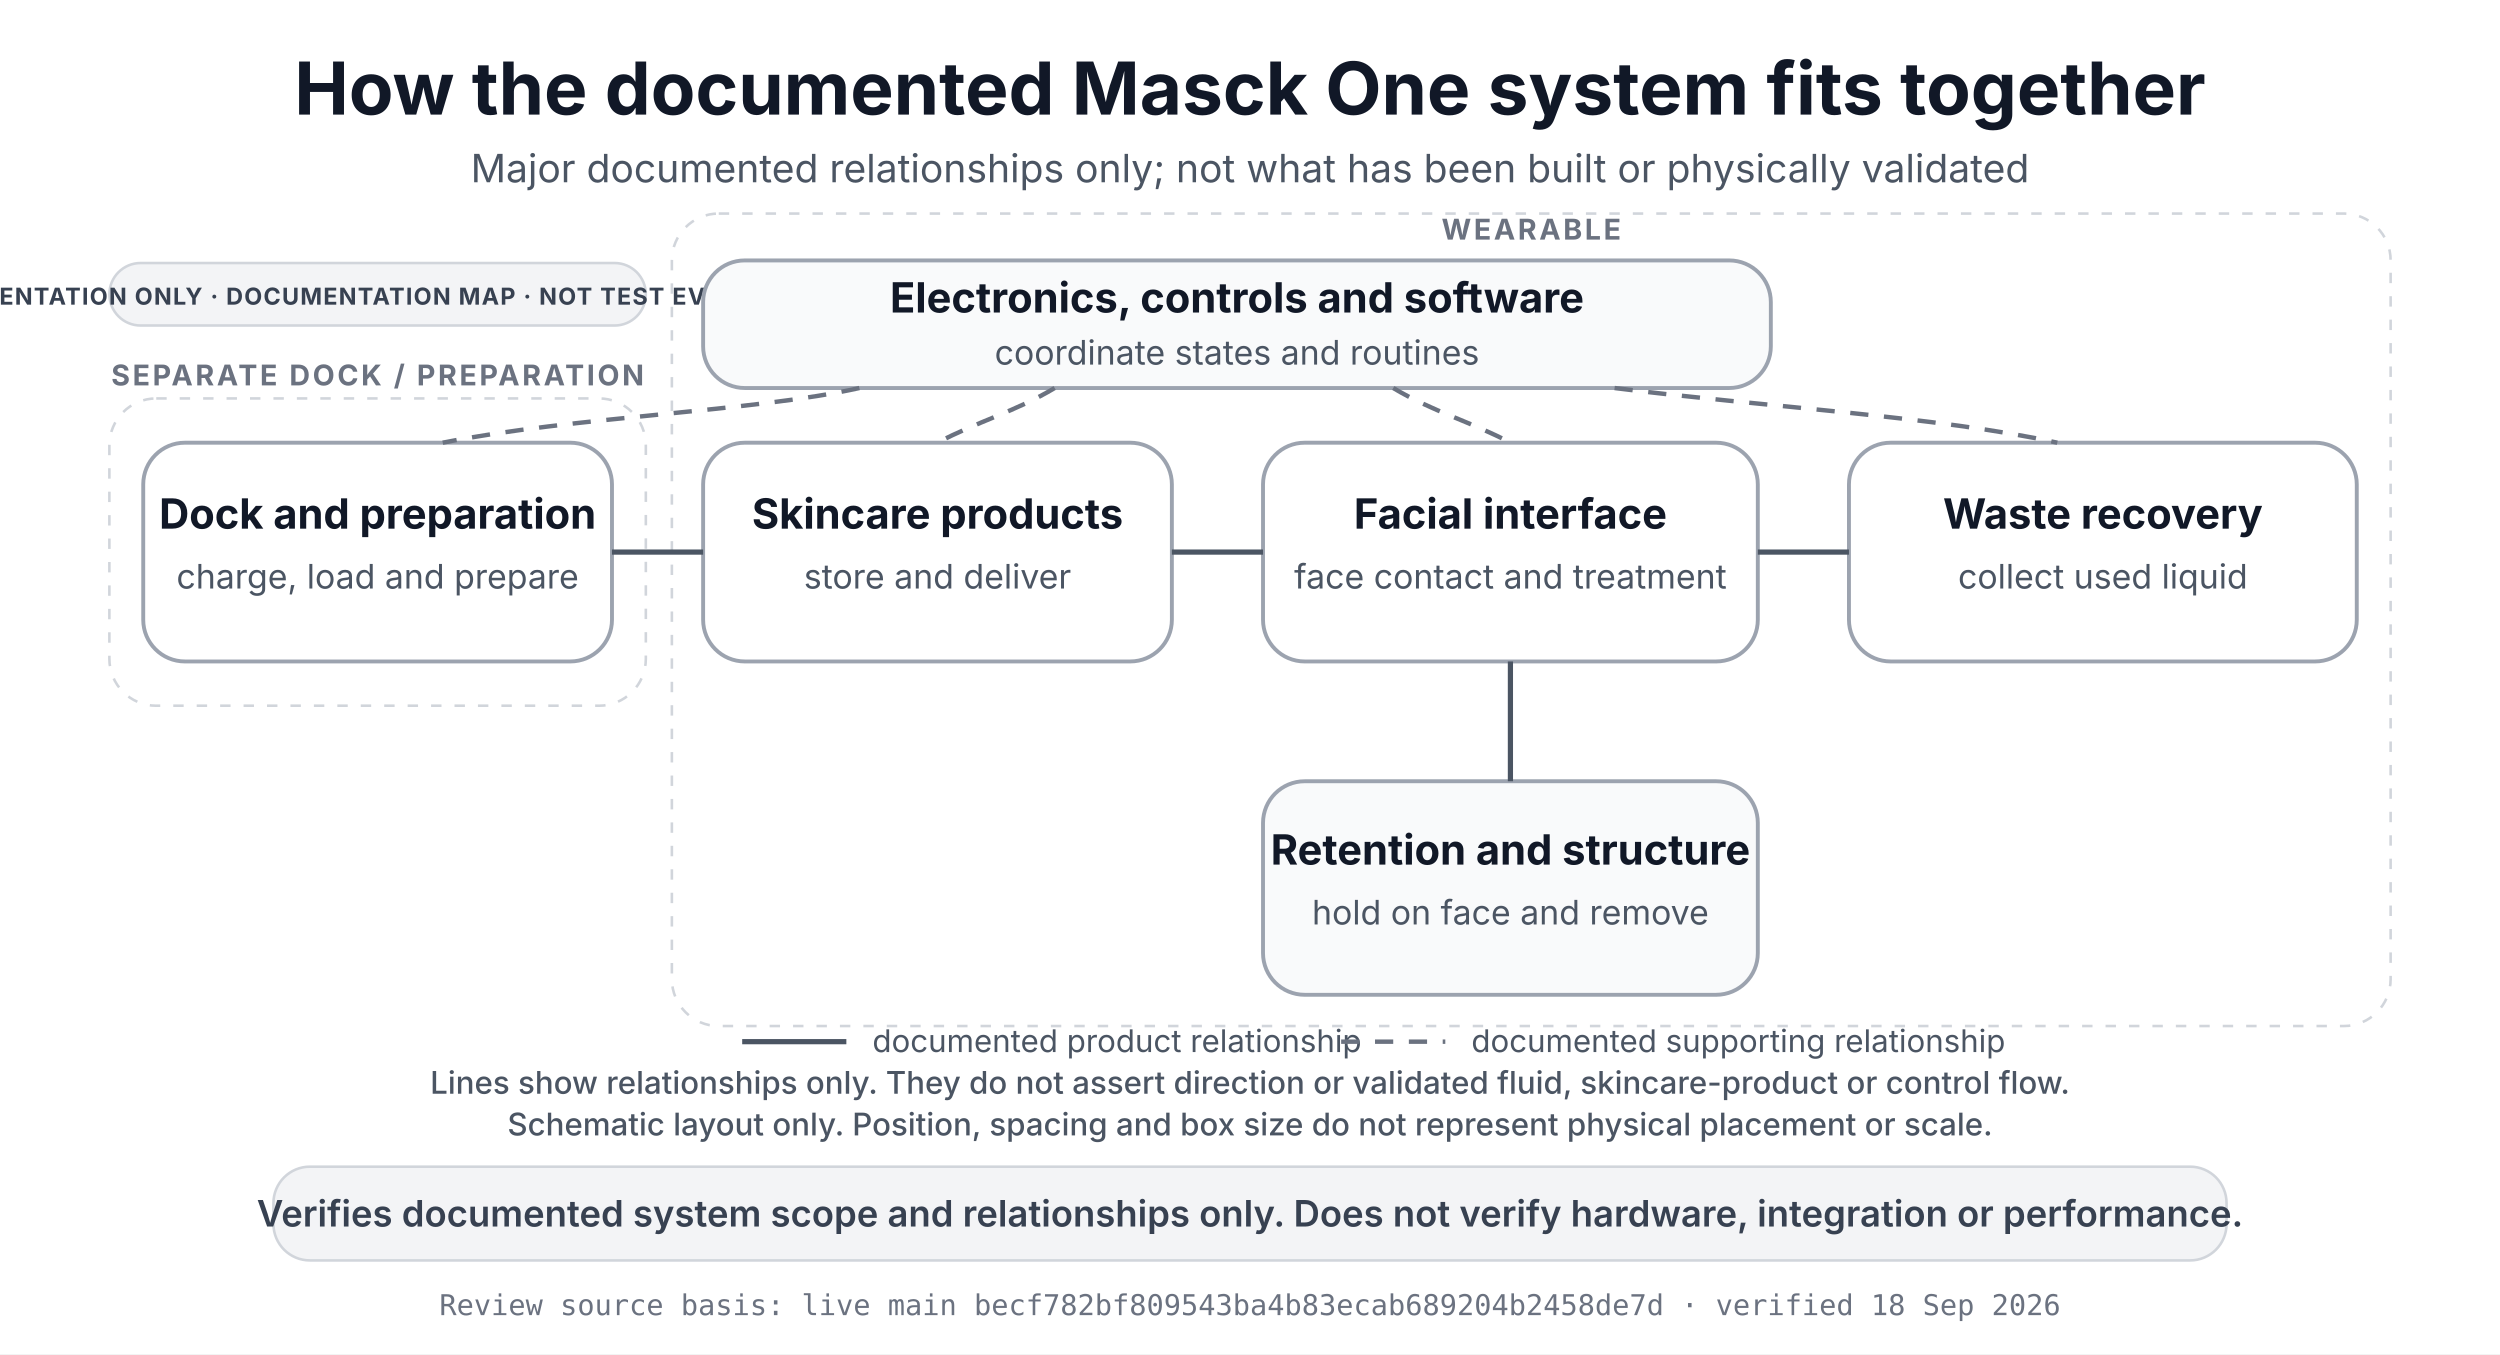
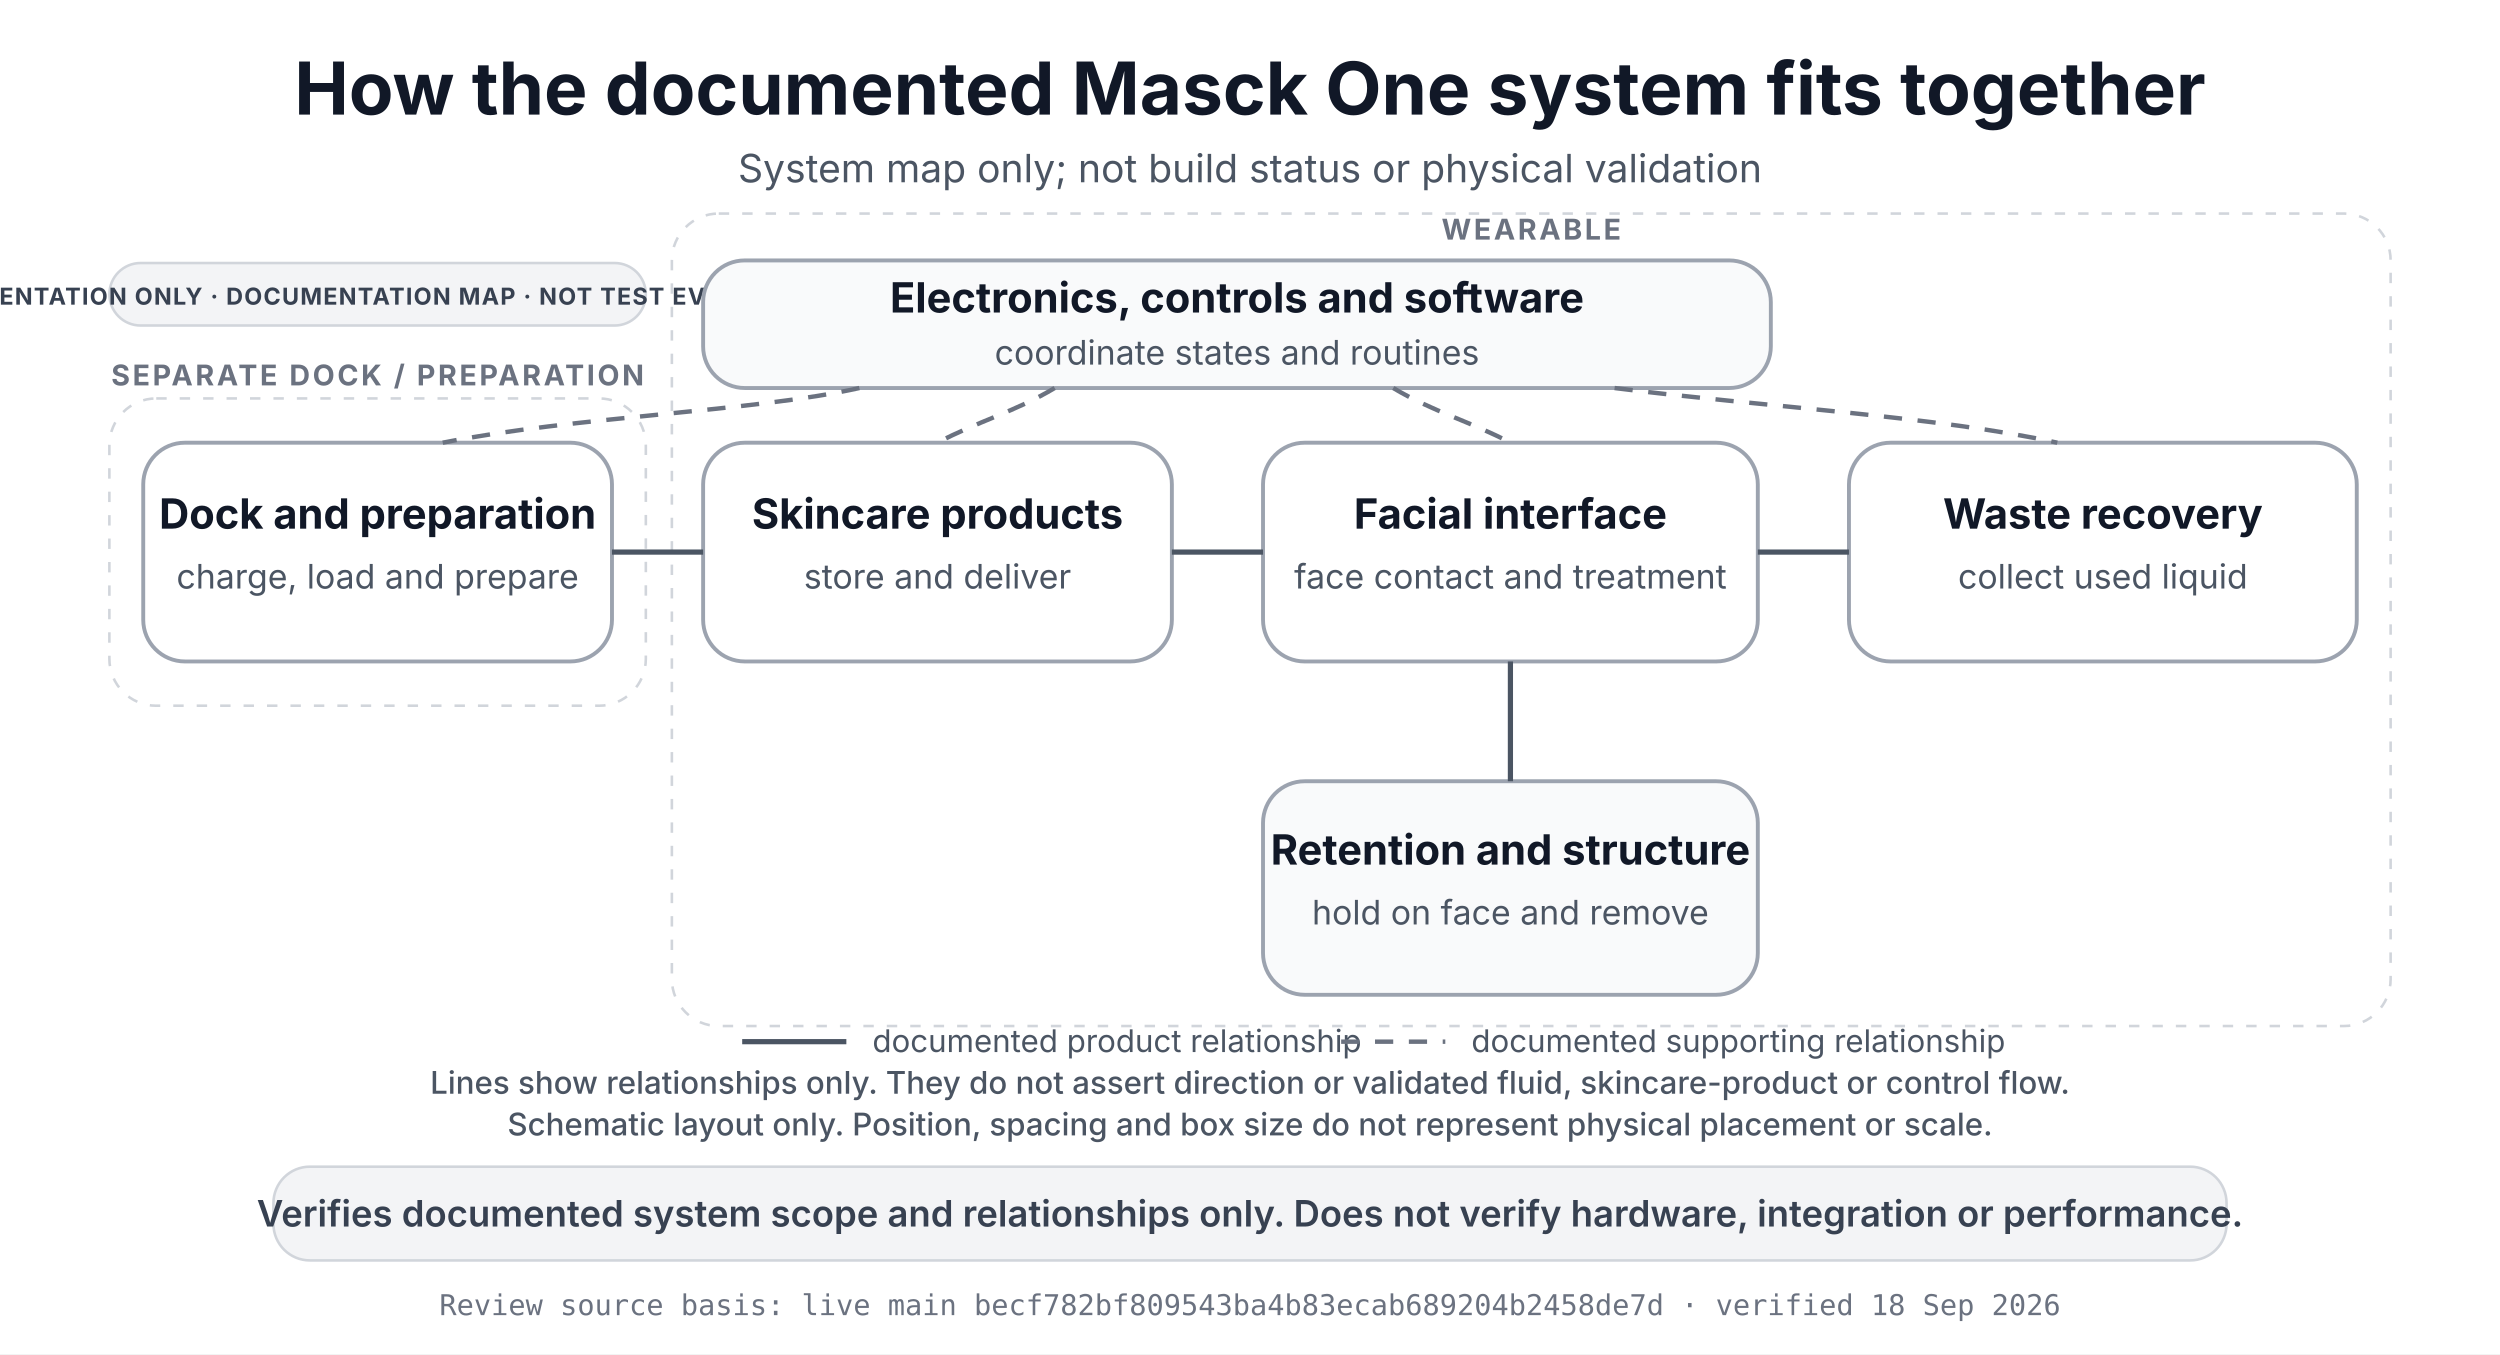
<svg xmlns="http://www.w3.org/2000/svg" width="960" height="520" viewBox="0 0 960 520" role="img" aria-labelledby="title desc">
  <defs>
    <style>
      .title { font: 700 28px system-ui, -apple-system, BlinkMacSystemFont, 'Segoe UI', sans-serif; fill: #111827; }
      .subtitle { font: 400 15px system-ui, -apple-system, BlinkMacSystemFont, 'Segoe UI', sans-serif; fill: #4b5563; }
      .badge { font: 700 9px system-ui, -apple-system, BlinkMacSystemFont, 'Segoe UI', sans-serif; fill: #374151; text-anchor: middle; letter-spacing: 0.45px; }
      .zone { font: 700 11px system-ui, -apple-system, BlinkMacSystemFont, 'Segoe UI', sans-serif; fill: #6b7280; text-anchor: middle; letter-spacing: 1px; }
      .node-title { font: 650 16px system-ui, -apple-system, BlinkMacSystemFont, 'Segoe UI', sans-serif; fill: #111827; text-anchor: middle; }
      .node-sub { font: 400 13px system-ui, -apple-system, BlinkMacSystemFont, 'Segoe UI', sans-serif; fill: #4b5563; text-anchor: middle; }
      .legend { font: 400 12px system-ui, -apple-system, BlinkMacSystemFont, 'Segoe UI', sans-serif; fill: #4b5563; }
      .boundary-note { font: 500 12px system-ui, -apple-system, BlinkMacSystemFont, 'Segoe UI', sans-serif; fill: #4b5563; text-anchor: middle; }
      .footer { font: 600 14px system-ui, -apple-system, BlinkMacSystemFont, 'Segoe UI', sans-serif; fill: #374151; text-anchor: middle; }
      .source { font: 500 11px ui-monospace, SFMono-Regular, Menlo, Consolas, monospace; fill: #6b7280; text-anchor: middle; }
      .box { fill: #ffffff; stroke: #9ca3af; stroke-width: 1.5; rx: 16; }
      .support { fill: #f9fafb; stroke: #9ca3af; stroke-width: 1.5; rx: 16; }
      .zone-box { fill: none; stroke: #d1d5db; stroke-width: 1; stroke-dasharray: 4 5; rx: 18; }
      .relationship { fill: none; stroke: #4b5563; stroke-width: 2; }
      .support-relationship { fill: none; stroke: #6b7280; stroke-width: 1.7; stroke-dasharray: 7 6; }
      .legend-solid { fill: none; stroke: #4b5563; stroke-width: 2; }
      .legend-dashed { fill: none; stroke: #6b7280; stroke-width: 1.7; stroke-dasharray: 7 6; }
    </style>
  </defs>
  <rect width="960" height="520" fill="#ffffff" />
  <text x="480" y="44" class="title" text-anchor="middle">How the documented Masck One system fits together</text>
-   <text x="480" y="70" class="subtitle" text-anchor="middle">Major documented relationships only; not what has been built or physically validated</text>
+   <text x="480" y="70" class="subtitle" text-anchor="middle">System map only; not build status or physical validation</text>
  <rect x="42" y="101" width="206" height="24" rx="12" fill="#f3f4f6" stroke="#d1d5db" />
  <text x="145" y="117" class="badge">ORIENTATION ONLY · DOCUMENTATION MAP · NOT TEST EVIDENCE</text>
  <rect x="42" y="153" width="206" height="118" class="zone-box" />
  <text x="145" y="148" class="zone">SEPARATE DOCK / PREPARATION</text>
  <rect x="258" y="82" width="660" height="312" class="zone-box" />
  <text x="588" y="92" class="zone">WEARABLE</text>
  <rect x="55" y="170" width="180" height="84" class="box" />
  <text x="145" y="203" class="node-title">Dock and preparation</text>
  <text x="145" y="226" class="node-sub">charge, load and prepare</text>
  <rect x="270" y="170" width="180" height="84" class="box" />
  <text x="360" y="203" class="node-title">Skincare products</text>
  <text x="360" y="226" class="node-sub">store and deliver</text>
  <rect x="485" y="170" width="190" height="84" class="box" />
  <text x="580" y="203" class="node-title">Facial interface</text>
  <text x="580" y="226" class="node-sub">face contact and treatment</text>
  <rect x="710" y="170" width="195" height="84" class="box" />
  <text x="807.5" y="203" class="node-title">Waste recovery</text>
  <text x="807.5" y="226" class="node-sub">collect used liquid</text>
  <path d="M235 212 H270" class="relationship" />
  <path d="M450 212 H485" class="relationship" />
  <path d="M675 212 H710" class="relationship" />
  <rect x="485" y="300" width="190" height="82" class="support" />
  <text x="580" y="332" class="node-title">Retention and structure</text>
  <text x="580" y="355" class="node-sub">hold on face and remove</text>
  <path d="M580 300 V254" class="relationship" />
  <rect x="270" y="100" width="410" height="49" class="support" />
  <text x="475" y="120" class="node-title">Electronics, controls and software</text>
  <text x="475" y="140" class="node-sub">coordinate states and routines</text>
  <path d="M330 149 C290 158 220 160 170 170" class="support-relationship" />
  <path d="M405 149 C390 158 375 162 360 170" class="support-relationship" />
  <path d="M535 149 C550 158 565 162 580 170" class="support-relationship" />
  <path d="M620 149 C675 156 745 160 790 170" class="support-relationship" />
  <line x1="285" y1="400" x2="325" y2="400" class="legend-solid" />
  <text x="335" y="404" class="legend">documented product relationship</text>
  <line x1="515" y1="400" x2="555" y2="400" class="legend-dashed" />
  <text x="565" y="404" class="legend">documented supporting relationship</text>
  <text x="480" y="420" class="boundary-note">Lines show relationships only. They do not assert direction or validated fluid, skincare-product or control flow.</text>
  <text x="480" y="436" class="boundary-note">Schematic layout only. Position, spacing and box size do not represent physical placement or scale.</text>
  <rect x="105" y="448" width="750" height="36" rx="14" fill="#f3f4f6" stroke="#d1d5db" />
  <text x="480" y="471" class="footer">Verifies documented system scope and relationships only. Does not verify hardware, integration or performance.</text>
  <text x="480" y="505" class="source">Review source basis: live main becf782bf809543ba4b83ecab689204b2458de7d · verified 18 Sep 2026</text>
</svg>
